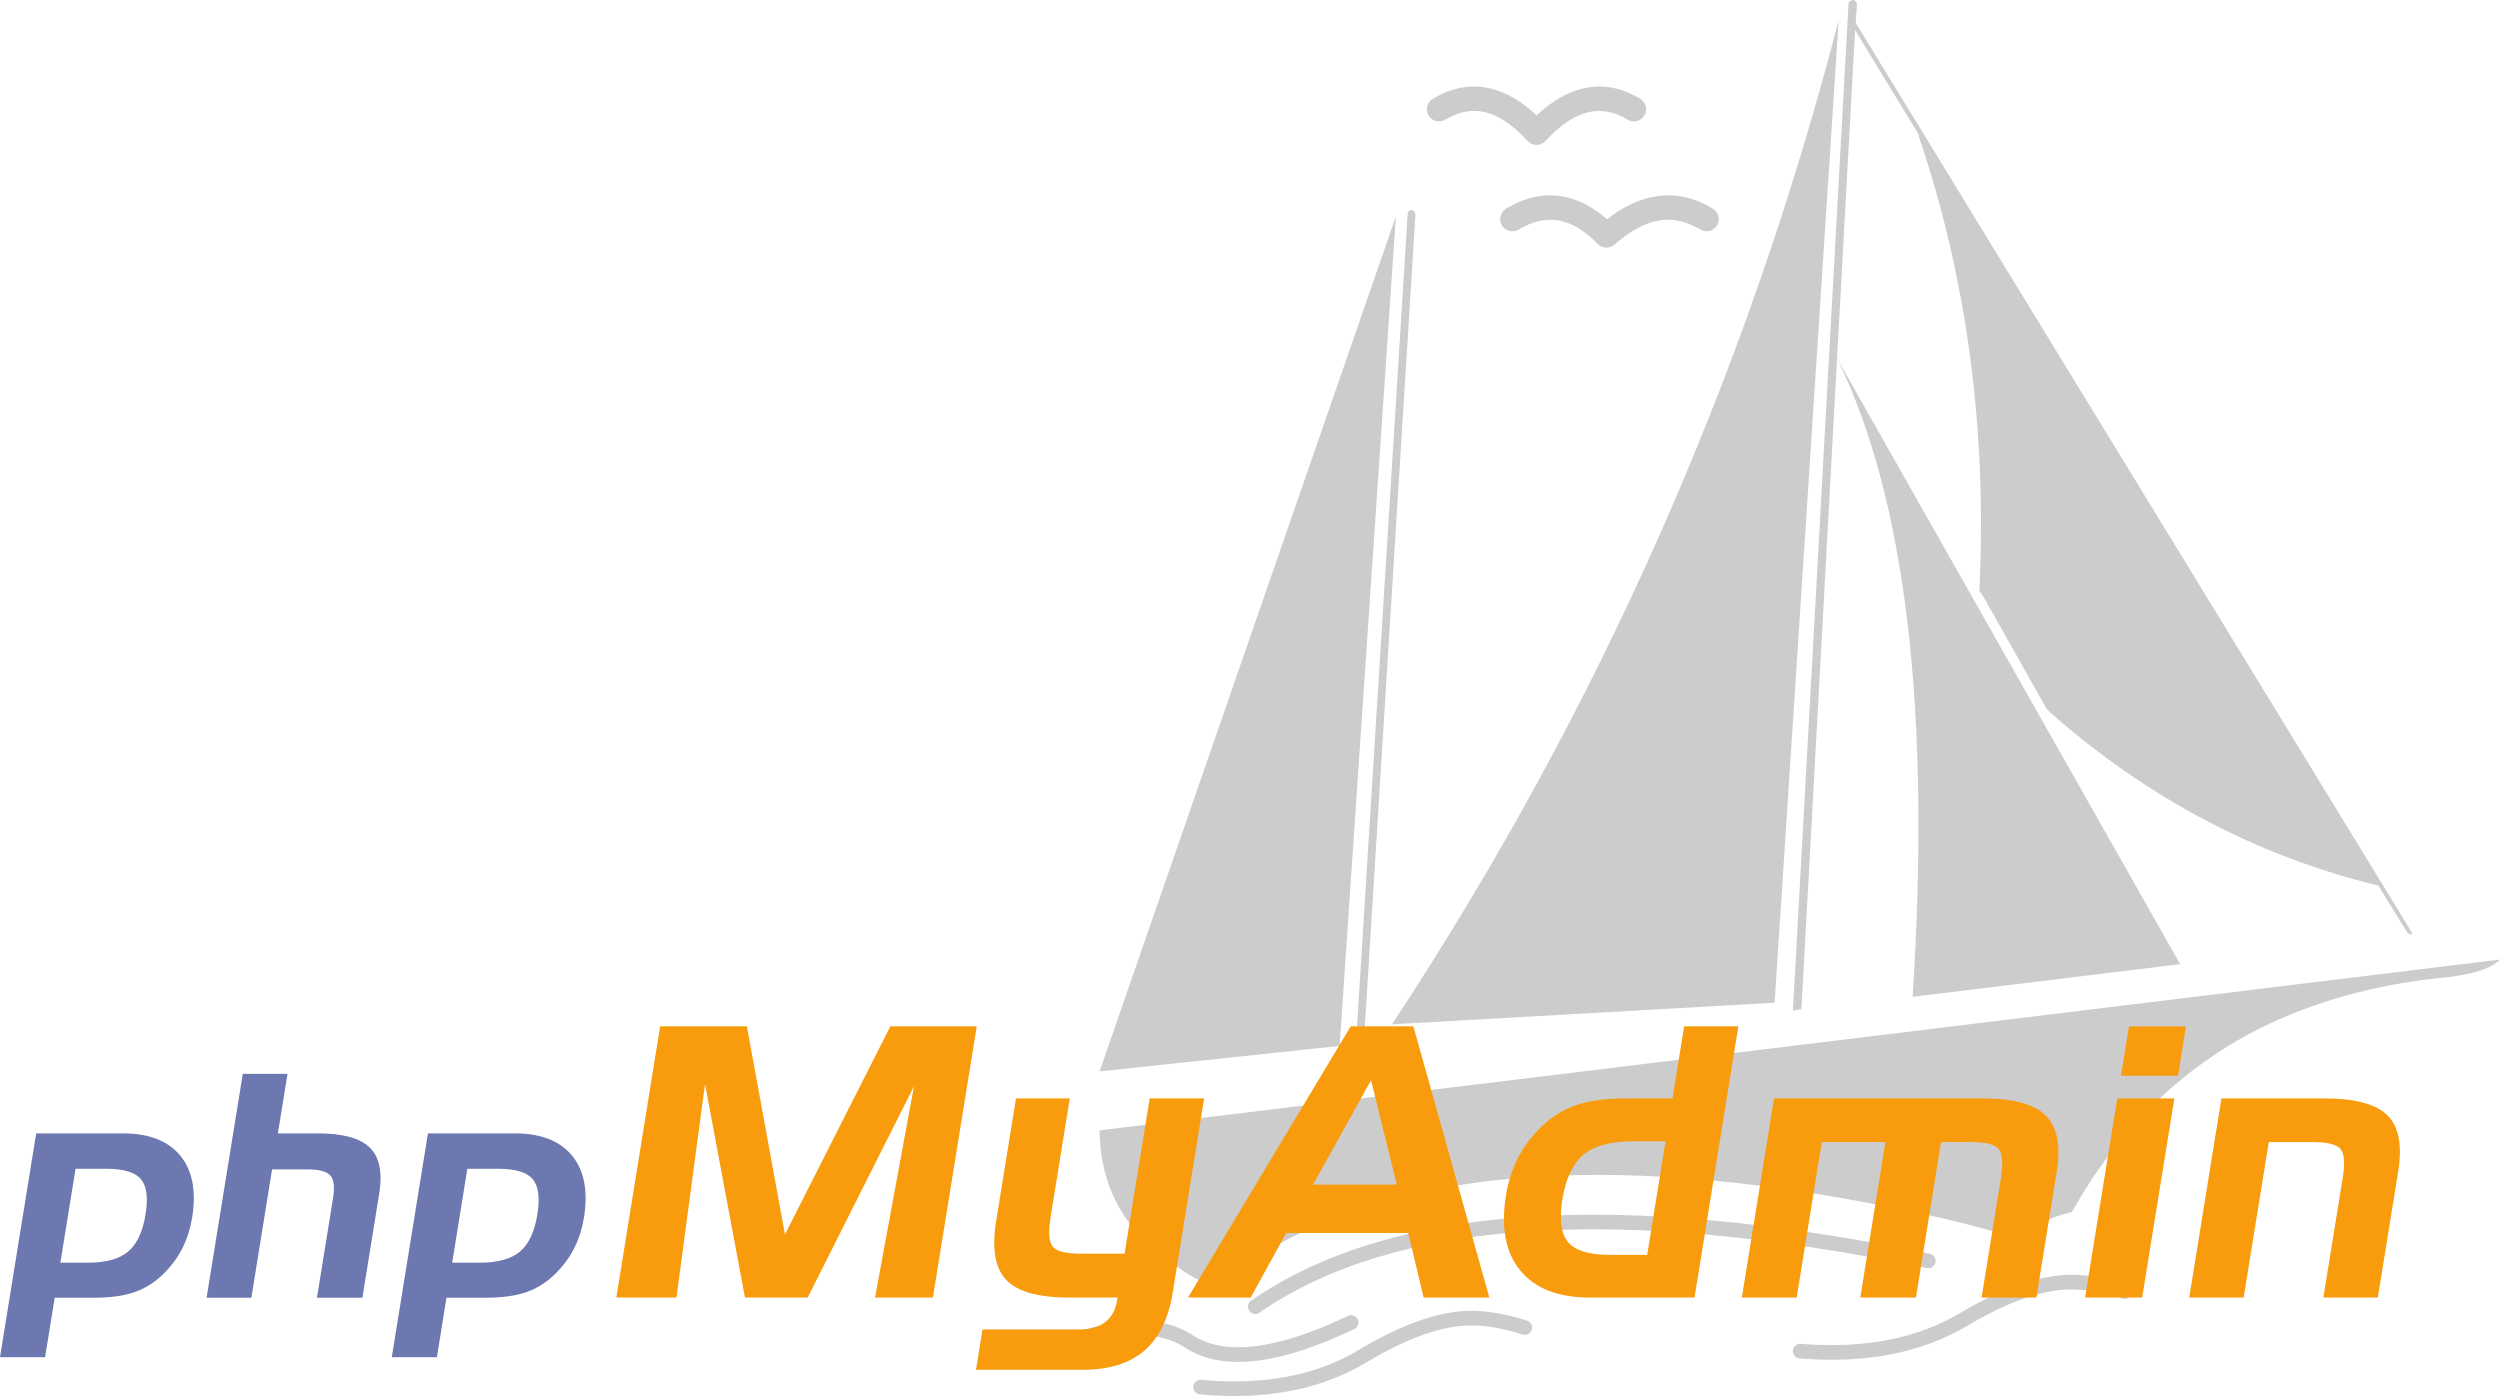
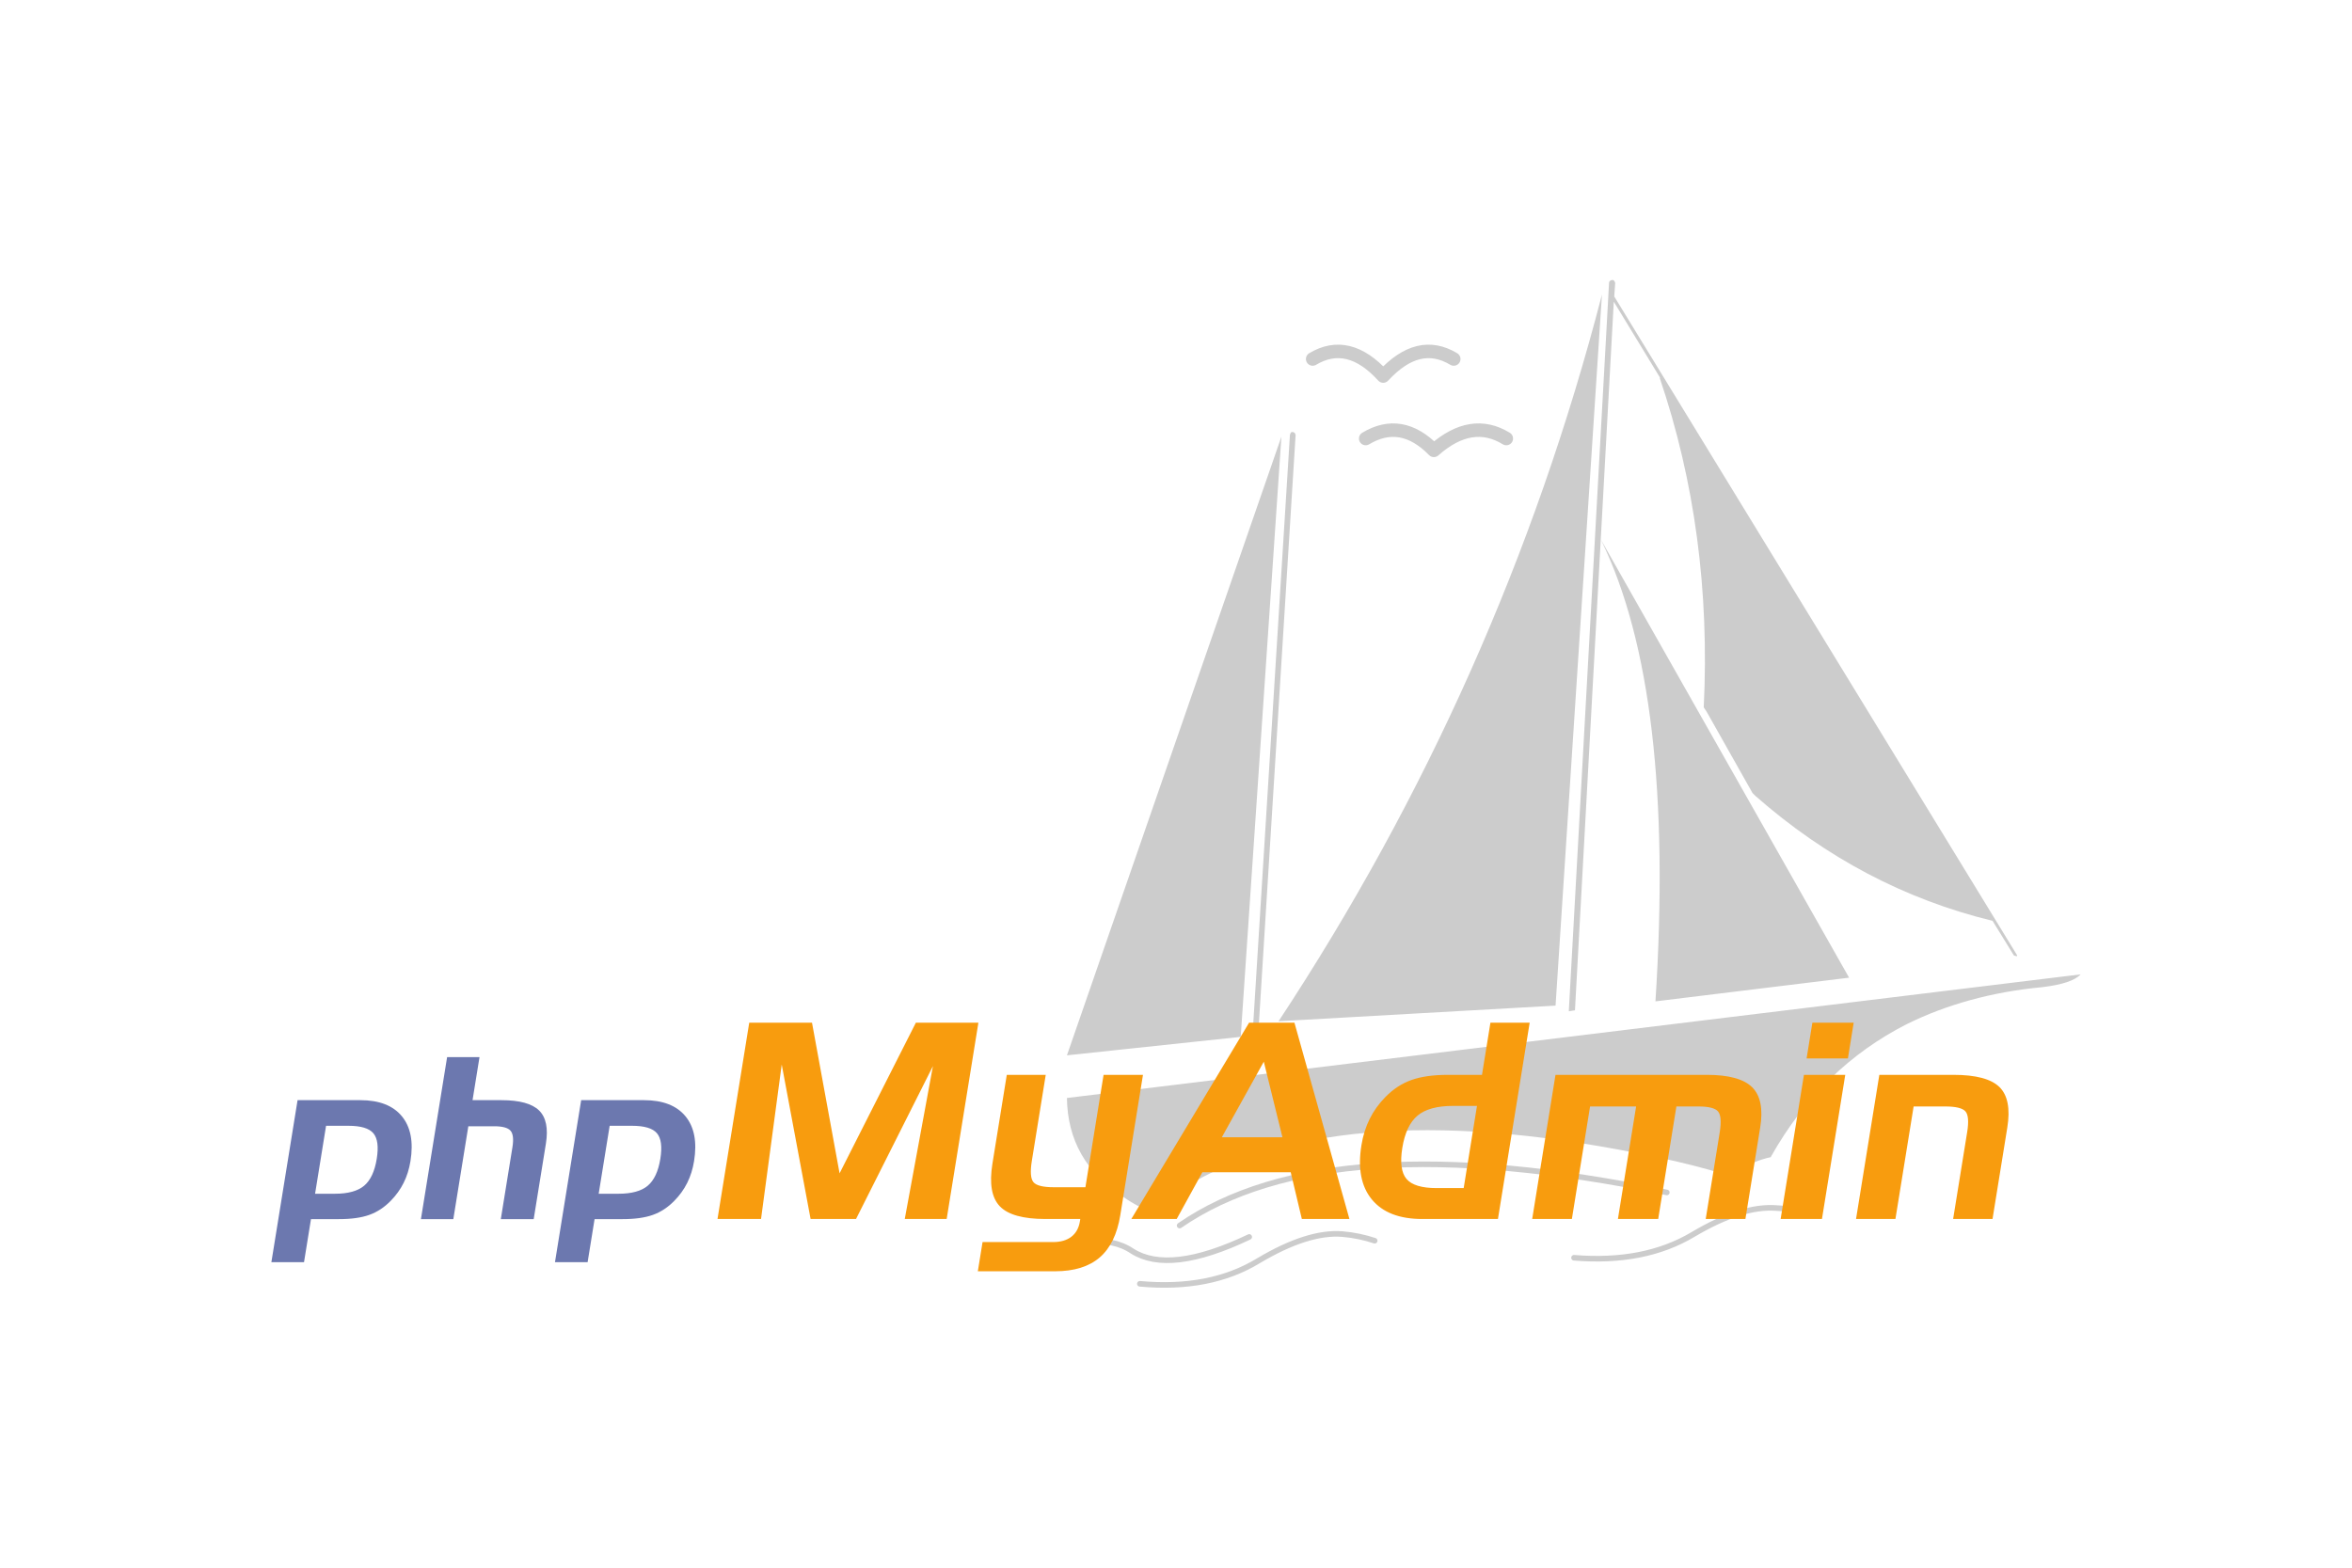
- <svg xmlns="http://www.w3.org/2000/svg" shape-rendering="geometricPrecision" text-rendering="geometricPrecision" image-rendering="optimizeQuality" fill-rule="evenodd" clip-rule="evenodd" viewBox="0 0 511.9 285.85">
-   <path fill="#CCC" fill-rule="nonzero" d="m380.24.8-.27-.53c-.13-.13-.26-.27-.53-.27l-.54.14c-.26.26-.4.4-.4.66l-11.38 206.11 1.74-.26 10.98-200.5 13.13 21.56h-.14c9.91 29.2 14.07 60.27 12.46 93.22l.8 1.2 13 23.04.8.8c19.95 17.55 42.32 29.34 67.1 35.36l6.03 9.78.8.27.13-.27L379.97 4.68l.27-3.89V.8zm120.81 199.3c5.63-.67 9.24-1.88 10.85-3.62l-286.62 34.96h-.13c.13 11.92 5.49 21.29 15.94 27.99 2.81 2.01 5.76 3.48 8.43 4.42 2.55-2.95 5.36-5.09 8.71-7.1h.13c30.01-18.21 74.61-21.03 133.53-8.57l.67.13c6.43 1.34 12.86 2.95 18.89 4.82 1.74.27 3.21-.26 4.42-1.34 2.14-1.6 4.82-2.81 8.44-3.61v-.14c9.51-16.87 22.36-29.33 38.44-37.5 11.11-5.49 23.97-9.1 38.3-10.44zm-137.68 5.22L376.49 4.15c-19.02 73.4-49.55 141.97-91.47 205.59l78.35-4.42zm-73.8-162.06-.53-.27-.54.14-.27.67-10.85 174.11 1.61-.13L289.84 43.8l-.27-.54zm-15.27 170.9 11.52-169.83-60.67 175.05 49.15-5.22zM380.24.8l-4.01 72.73c14.06 28.8 19.15 72.32 15.4 130.58l54.78-6.69-70.18-123.89L380.24.8 274.3 214.16 380.24.8zm-29.5 41.94c1.17.72 1.54 2.25.83 3.43a2.508 2.508 0 0 1-3.43.83c-2.76-1.69-5.55-2.32-8.36-1.87-2.93.48-5.99 2.12-9.18 4.95-1 .88-2.51.82-3.43-.12-2.7-2.76-5.4-4.36-8.08-4.83-2.61-.44-5.33.19-8.15 1.88-1.18.7-2.71.32-3.42-.86-.7-1.18-.32-2.71.86-3.42 3.88-2.33 7.73-3.17 11.55-2.51 3.14.54 6.18 2.09 9.13 4.67 3.32-2.58 6.64-4.14 9.94-4.67 4.02-.65 7.94.19 11.74 2.52zm-14.89-22.51c1.18.71 1.57 2.24.86 3.42a2.502 2.502 0 0 1-3.42.86c-2.76-1.66-5.46-2.17-8.11-1.53-2.83.68-5.73 2.65-8.74 5.9-.93 1-2.51 1.07-3.51.13l-.15-.15c-2.95-3.23-5.84-5.2-8.67-5.88-2.67-.64-5.4-.14-8.17 1.53-1.18.7-2.71.32-3.42-.86s-.32-2.71.86-3.42c3.93-2.36 7.9-3.05 11.9-2.09 3.19.77 6.31 2.6 9.36 5.5 3.08-2.9 6.2-4.73 9.37-5.5 3.98-.97 7.91-.27 11.84 2.09zm-59.78 249.19a1.493 1.493 0 0 1 1.29 2.69c-7.68 3.67-14.34 5.83-19.98 6.51-5.9.72-10.75-.16-14.55-2.57l-.12-.08c-3.17-2.1-7.24-2.9-12.19-2.41-5.18.52-11.31 2.45-18.39 5.79-.75.35-1.64.03-2-.71-.35-.75-.03-1.64.72-1.99 7.38-3.49 13.84-5.51 19.38-6.06 5.66-.57 10.37.4 14.13 2.89l.07.04c3.21 2.03 7.4 2.76 12.6 2.13 5.33-.65 11.67-2.71 19.04-6.23zm36.6 1c.79.26 1.21 1.1.95 1.89-.26.78-1.1 1.2-1.88.95-1.38-.46-2.84-.86-4.34-1.17-1.41-.29-2.89-.51-4.42-.63l-.03-.01c-3.09-.24-6.5.24-10.25 1.43-3.83 1.21-8.02 3.18-12.55 5.87l-.03.02c-4.76 2.89-10 4.89-15.75 6.01-5.72 1.11-11.96 1.35-18.73.73a1.492 1.492 0 0 1 .27-2.97c6.48.59 12.44.36 17.9-.7 5.4-1.05 10.31-2.92 14.76-5.63l.06-.03c4.71-2.8 9.1-4.86 13.17-6.15 4.13-1.31 7.92-1.84 11.38-1.56h.04c1.61.13 3.21.37 4.77.69 1.62.34 3.19.76 4.68 1.26zm82.47-13.71c.81.17 1.33.96 1.17 1.77-.17.8-.96 1.33-1.77 1.16-31.73-6.53-59.03-9.03-81.87-7.49-22.69 1.54-40.96 7.08-54.8 16.63-.67.47-1.61.3-2.07-.38-.47-.68-.3-1.61.38-2.08 14.29-9.86 33.05-15.58 56.29-17.15 23.1-1.57 50.66.95 82.67 7.54zm40.41 6.36c.78.3 1.17 1.16.87 1.94-.29.77-1.16 1.16-1.93.86a27.437 27.437 0 0 0-8.64-1.78h-.05c-3.1-.25-6.53.23-10.28 1.42-3.83 1.22-8.02 3.18-12.55 5.88-4.77 2.83-10.02 4.8-15.78 5.92-5.73 1.12-11.96 1.39-18.72.84-.82-.06-1.44-.78-1.37-1.61.06-.82.78-1.44 1.61-1.37 6.5.52 12.46.26 17.92-.8 5.41-1.05 10.35-2.9 14.82-5.56 4.71-2.8 9.1-4.85 13.17-6.15 4.14-1.31 7.94-1.84 11.41-1.56 1.64.08 3.25.28 4.81.6 1.65.34 3.23.81 4.71 1.37z" />
-   <path fill="#6C78AF" fill-rule="nonzero" d="M7.41 232.07h17.75c5.33 0 9.25 1.52 11.75 4.55 2.5 3.04 3.31 7.27 2.43 12.7-.36 2.23-1 4.27-1.92 6.13-.93 1.86-2.15 3.56-3.67 5.1-1.8 1.85-3.82 3.18-6.06 3.98-2.24.8-5.1 1.2-8.58 1.2H11.2L9.23 277.9H0l7.41-45.83zm8.06 7.25-3.11 19.23h5.62c3.72 0 6.48-.76 8.27-2.29 1.8-1.52 2.98-4.05 3.55-7.59.56-3.42.24-5.83-.96-7.24-1.19-1.41-3.54-2.11-7.05-2.11h-6.32zm34.24-19.43h9.16l-1.97 12.18h8.16c5.13 0 8.68.97 10.66 2.91 1.99 1.95 2.63 5.08 1.93 9.4l-3.45 21.35h-9.3l3.28-20.32c.38-2.3.2-3.88-.54-4.71-.74-.83-2.27-1.25-4.61-1.25h-7.32l-4.24 26.28H42.3l7.41-45.84zm37.92 12.18h17.75c5.34 0 9.26 1.52 11.75 4.55 2.5 3.04 3.32 7.27 2.44 12.7-.36 2.23-1 4.27-1.93 6.13-.92 1.86-2.15 3.56-3.66 5.1-1.81 1.85-3.83 3.18-6.07 3.98-2.23.8-5.09 1.2-8.58 1.2h-7.91l-1.96 12.17h-9.24l7.41-45.83zm8.06 7.25-3.1 19.23h5.61c3.72 0 6.48-.76 8.28-2.29 1.79-1.52 2.98-4.05 3.55-7.59.55-3.42.23-5.83-.96-7.24-1.2-1.41-3.54-2.11-7.05-2.11h-6.33z" />
-   <path fill="#F89C0E" fill-rule="nonzero" d="M135.17 210.15h17.76l7.8 42.62 21.58-42.62H200l-8.98 55.54h-11.85l7.97-43.26-21.76 43.26h-12.84l-8.18-43.71-5.85 43.71H126.2l8.97-55.54zm86.14 46.55h8.96l5.14-31.79h11.15l-6.42 39.69c-.87 5.39-2.82 9.39-5.85 11.99-3.02 2.59-7.23 3.89-12.6 3.89h-21.85l1.34-8.26h19.93c2.14 0 3.87-.5 5.18-1.5 1.3-1 2.11-2.45 2.42-4.34l.11-.69h-9.86c-6.31 0-10.62-1.2-12.91-3.61-2.3-2.4-2.99-6.41-2.08-12.03l4.06-25.14h11.02l-3.93 24.31c-.5 3.07-.35 5.09.45 6.05s2.71 1.43 5.74 1.43zm55.26-46.55h12.83l15.56 55.54H291.5l-3.15-13.22h-24.99l-7.27 13.22h-12.83l33.31-55.54zm4.17 11.03-11.87 21.38H286l-5.26-21.38zm66.23 44.51h-21.41c-6.47 0-11.22-1.84-14.25-5.52-3.03-3.68-4.02-8.8-2.95-15.38.43-2.7 1.21-5.17 2.33-7.43 1.12-2.25 2.6-4.31 4.44-6.18 2.19-2.24 4.65-3.85 7.38-4.82 2.72-.97 6.19-1.45 10.39-1.45h9.56l2.38-14.76h11.11l-8.98 55.54zm-9.69-8.74 3.76-23.26h-6.74c-4.52 0-7.87.92-10.07 2.74-2.18 1.83-3.62 4.87-4.31 9.13-.67 4.14-.27 7.07 1.18 8.8 1.46 1.72 4.31 2.59 8.54 2.59h7.64zm25.97-32.04h42.8c6.2 0 10.48 1.17 12.84 3.51 2.36 2.34 3.11 6.14 2.26 11.41l-4.18 25.86h-11.22l3.95-24.46c.48-3 .34-4.98-.45-5.94-.78-.96-2.63-1.44-5.55-1.44h-6.25l-5.14 31.84h-11.4l5.15-31.84h-13.03l-5.14 31.84h-11.23l6.59-40.78zm82.72-4.64h-11.69l1.64-10.12h11.68l-1.63 10.12zm-7.34 45.42h-11.69l6.59-40.78h11.69l-6.59 40.78zm16.23-40.78h20.97c6.33 0 10.67 1.15 13.01 3.45 2.34 2.31 3.08 6.13 2.22 11.47l-4.18 25.86h-11.15l3.97-24.54c.49-3.05.32-5.03-.51-5.94-.83-.9-2.72-1.36-5.67-1.36h-8.96l-5.15 31.84h-11.14l6.59-40.78zm0 0z" />
+ <svg xmlns="http://www.w3.org/2000/svg" height="800" width="1200" viewBox="-583.417 -541.736 5056.282 3250.414">
+   <g fill="#ccc">
+     <path d="M2888.918 6.11l-2.04-4.07c-1.01-1.01-2.03-2.04-4.06-2.04l-4.08 1.03c-2.03 2.03-3.05 3.05-3.05 5.08l-86.52 1566.347 13.24-2.035 83.46-1523.702 99.75 163.88h-1.02c75.32 221.88 106.87 458.02 94.66 708.41l6.11 9.16 98.73 175.06 6.1 6.11c151.66 133.336 321.63 222.907 509.94 268.707l45.8 74.309 6.11 2.031 1.02-2.031L2886.878 35.53l2.04-29.52" />
+     <path d="M2858.388 558.79c106.87 218.84 145.54 549.63 117.05 992.392l416.29-50.894zm948.62 961.853c42.74-5.086 70.22-14.246 82.44-27.476l-2178.16 265.656h-1.02c1.02 90.586 41.73 161.836 121.12 212.723 21.37 15.269 43.77 26.465 64.12 33.59 19.34-22.387 40.72-38.676 66.17-53.946h1.01c228-138.422 566.94-159.8 1014.78-65.136l5.09 1.011c48.86 10.18 97.71 22.399 143.52 36.645 13.22 2.035 24.42-2.035 33.58-10.18 16.29-12.215 36.65-21.375 64.13-27.476v-1.02c72.27-128.25 169.97-222.906 292.12-284.996 84.48-41.727 182.19-69.215 291.1-79.395m-1046.33 39.704l99.74-1528.787c-144.53 557.77-376.6 1078.9-695.18 1562.369l595.44-33.582M2199.848 328.77l-4.07-2.04-4.07 1.02-2.04 5.08-82.44 1323.188 12.21-1.019 82.45-1322.169-2.04-4.06m-116.03 1298.748l87.53-1290.608-461.08 1330.308 373.55-39.7" />
+   </g>
+   <g fill="none" stroke="#ccc" stroke-width="12" stroke-linecap="round" stroke-linejoin="round">
+     <path d="M2102.138 2057.715c-115.02 54.961-198.48 64.121-251.41 30.54-52.93-35.626-134.36-27.486-244.28 24.421m765.41-46.821c-21.37-7.125-44.78-12.211-69.21-14.25-49.87-4.066-109.93 15.27-180.16 57.004-70.23 42.746-154.71 59.035-255.48 49.871m1132.86-196.445c-484.5-99.742-833.61-76.336-1047.35 71.25m1352.7-23.406c-21.38-8.145-44.79-13.235-69.22-14.254-49.87-4.067-109.92 15.269-180.15 57.004-70.23 41.726-154.71 58.011-255.48 49.87" />
+     <path d="M2654.818 340.98c-49.88-30.54-101.78-22.39-155.73 25.44-46.82-47.83-95.67-55.98-146.57-25.44m189.32-171c-50.89-30.53-100.76-18.32-151.66 36.64-49.88-54.96-100.76-67.17-151.66-36.64" stroke-width="29" />
+   </g>
+   <path d="M56.298 1763.622h134.915c40.538 0 70.305 11.54 89.303 34.615 18.99 23.081 25.153 55.242 18.485 96.488-2.734 16.92-7.612 32.45-14.637 46.593-7.028 14.144-16.309 27.067-27.846 38.758-13.718 14.068-29.074 24.148-46.078 30.23-17.003 6.082-38.749 9.123-65.23 9.123H85.116l-14.951 92.516H0zm61.253 55.105L93.938 1964.83h42.675c28.287 0 49.252-5.774 62.9-17.338 13.639-11.565 22.635-30.807 26.99-57.736 4.196-25.968 1.756-44.294-7.3-54.993-9.064-10.688-26.921-16.036-53.578-16.036h-48.074m260.219-147.62h69.635l-14.952 92.515h61.95c38.99 0 66.012 7.39 81.076 22.157 15.069 14.777 19.952 38.58 14.643 71.433l-26.22 162.217h-70.69l24.953-154.389c2.842-17.551 1.465-29.487-4.124-35.815-5.59-6.32-17.284-9.487-35.069-9.487h-55.579L391.12 2019.43h-69.647l56.298-348.322m288.195 92.514h134.913c40.547 0 70.305 11.54 89.303 34.615 18.995 23.081 25.154 55.242 18.49 96.488-2.734 16.92-7.616 32.45-14.633 46.593-7.033 14.144-16.322 27.067-27.85 38.758-13.723 14.068-29.077 24.148-46.082 30.23-17 6.082-38.744 9.123-65.235 9.123h-60.084l-14.952 92.516h-70.161zm61.26 55.105l-23.613 146.103h42.675c28.287 0 49.248-5.774 62.89-17.338 13.64-11.565 22.641-30.807 26.995-57.736 4.194-25.968 1.757-44.294-7.304-54.993-9.063-10.688-26.92-16.036-53.568-16.036h-48.075" fill="#6c78af" />
+   <path d="M1027.277 1597.086h134.947l59.281 323.869 163.973-323.869h134.433l-68.203 422.055h-90.095l60.562-328.744-165.335 328.744h-97.63l-62.092-332.19-44.47 332.19h-93.583l68.212-422.055m654.586 353.754h68.129l39.048-241.655h84.693l-48.747 301.634c-6.618 41.009-21.443 71.383-44.451 91.124-23.009 19.731-54.93 29.604-95.75 29.604h-166.078l10.151-62.788h151.499c16.257 0 29.365-3.8 39.322-11.39 9.945-7.605 16.1-18.611 18.427-33.034l.845-5.194h-74.966c-47.951 0-80.653-9.14-98.093-27.422-17.453-18.28-22.717-48.765-15.83-91.453l30.891-191.08h83.737l-29.863 184.764c-3.774 23.372-2.642 38.696 3.434 45.975 6.064 7.278 20.594 10.916 43.602 10.916m419.969-353.755h97.52l118.188 422.055h-102.274l-23.907-100.46h-189.955l-55.187 100.46h-97.532zm31.651 83.806l-90.18 162.444h130.218l-40.038-162.444m503.348 338.249h-162.696c-49.164 0-85.267-13.978-108.32-41.94-23.04-27.958-30.505-66.933-22.43-116.914 3.316-20.491 9.228-39.31 17.75-56.446 8.522-17.142 19.771-32.797 33.76-46.972 16.628-17.041 35.31-29.25 56.03-36.624 20.721-7.375 47.045-11.06 78.96-11.06h72.662l18.113-112.099h84.386zm-73.637-66.463l28.57-176.724h-51.223c-34.353 0-59.84 6.95-76.488 20.832-16.622 13.893-27.572 37.027-32.801 69.397-5.08 31.422-2.078 53.69 9.006 66.813 11.084 13.122 32.705 19.682 64.865 19.682h58.07m197.357-243.493h325.234c47.155 0 79.702 8.907 97.626 26.7 17.913 17.801 23.651 46.702 17.19 86.701l-31.771 196.555h-85.33l30.043-185.926c3.69-22.794 2.559-37.83-3.383-45.115-5.966-7.278-20.019-10.92-42.181-10.92h-47.51l-39.108 241.961h-86.604l39.108-241.962h-98.978l-39.107 241.962h-85.33l50.102-309.956m628.629-35.222h-88.822l12.423-76.877h88.821zm-55.793 345.178h-88.821l50.09-309.956h88.82l-50.089 309.956m123.353-309.956h159.351c48.16 0 81.135 8.763 98.912 26.27 17.777 17.515 23.393 46.559 16.835 87.131l-31.76 196.555h-84.704l30.152-186.5c3.742-23.182 2.451-38.22-3.873-45.11-6.325-6.9-20.691-10.352-43.087-10.352h-68.116l-39.108 241.962h-84.692l50.09-309.956" fill="#f89c0e" />
</svg>
